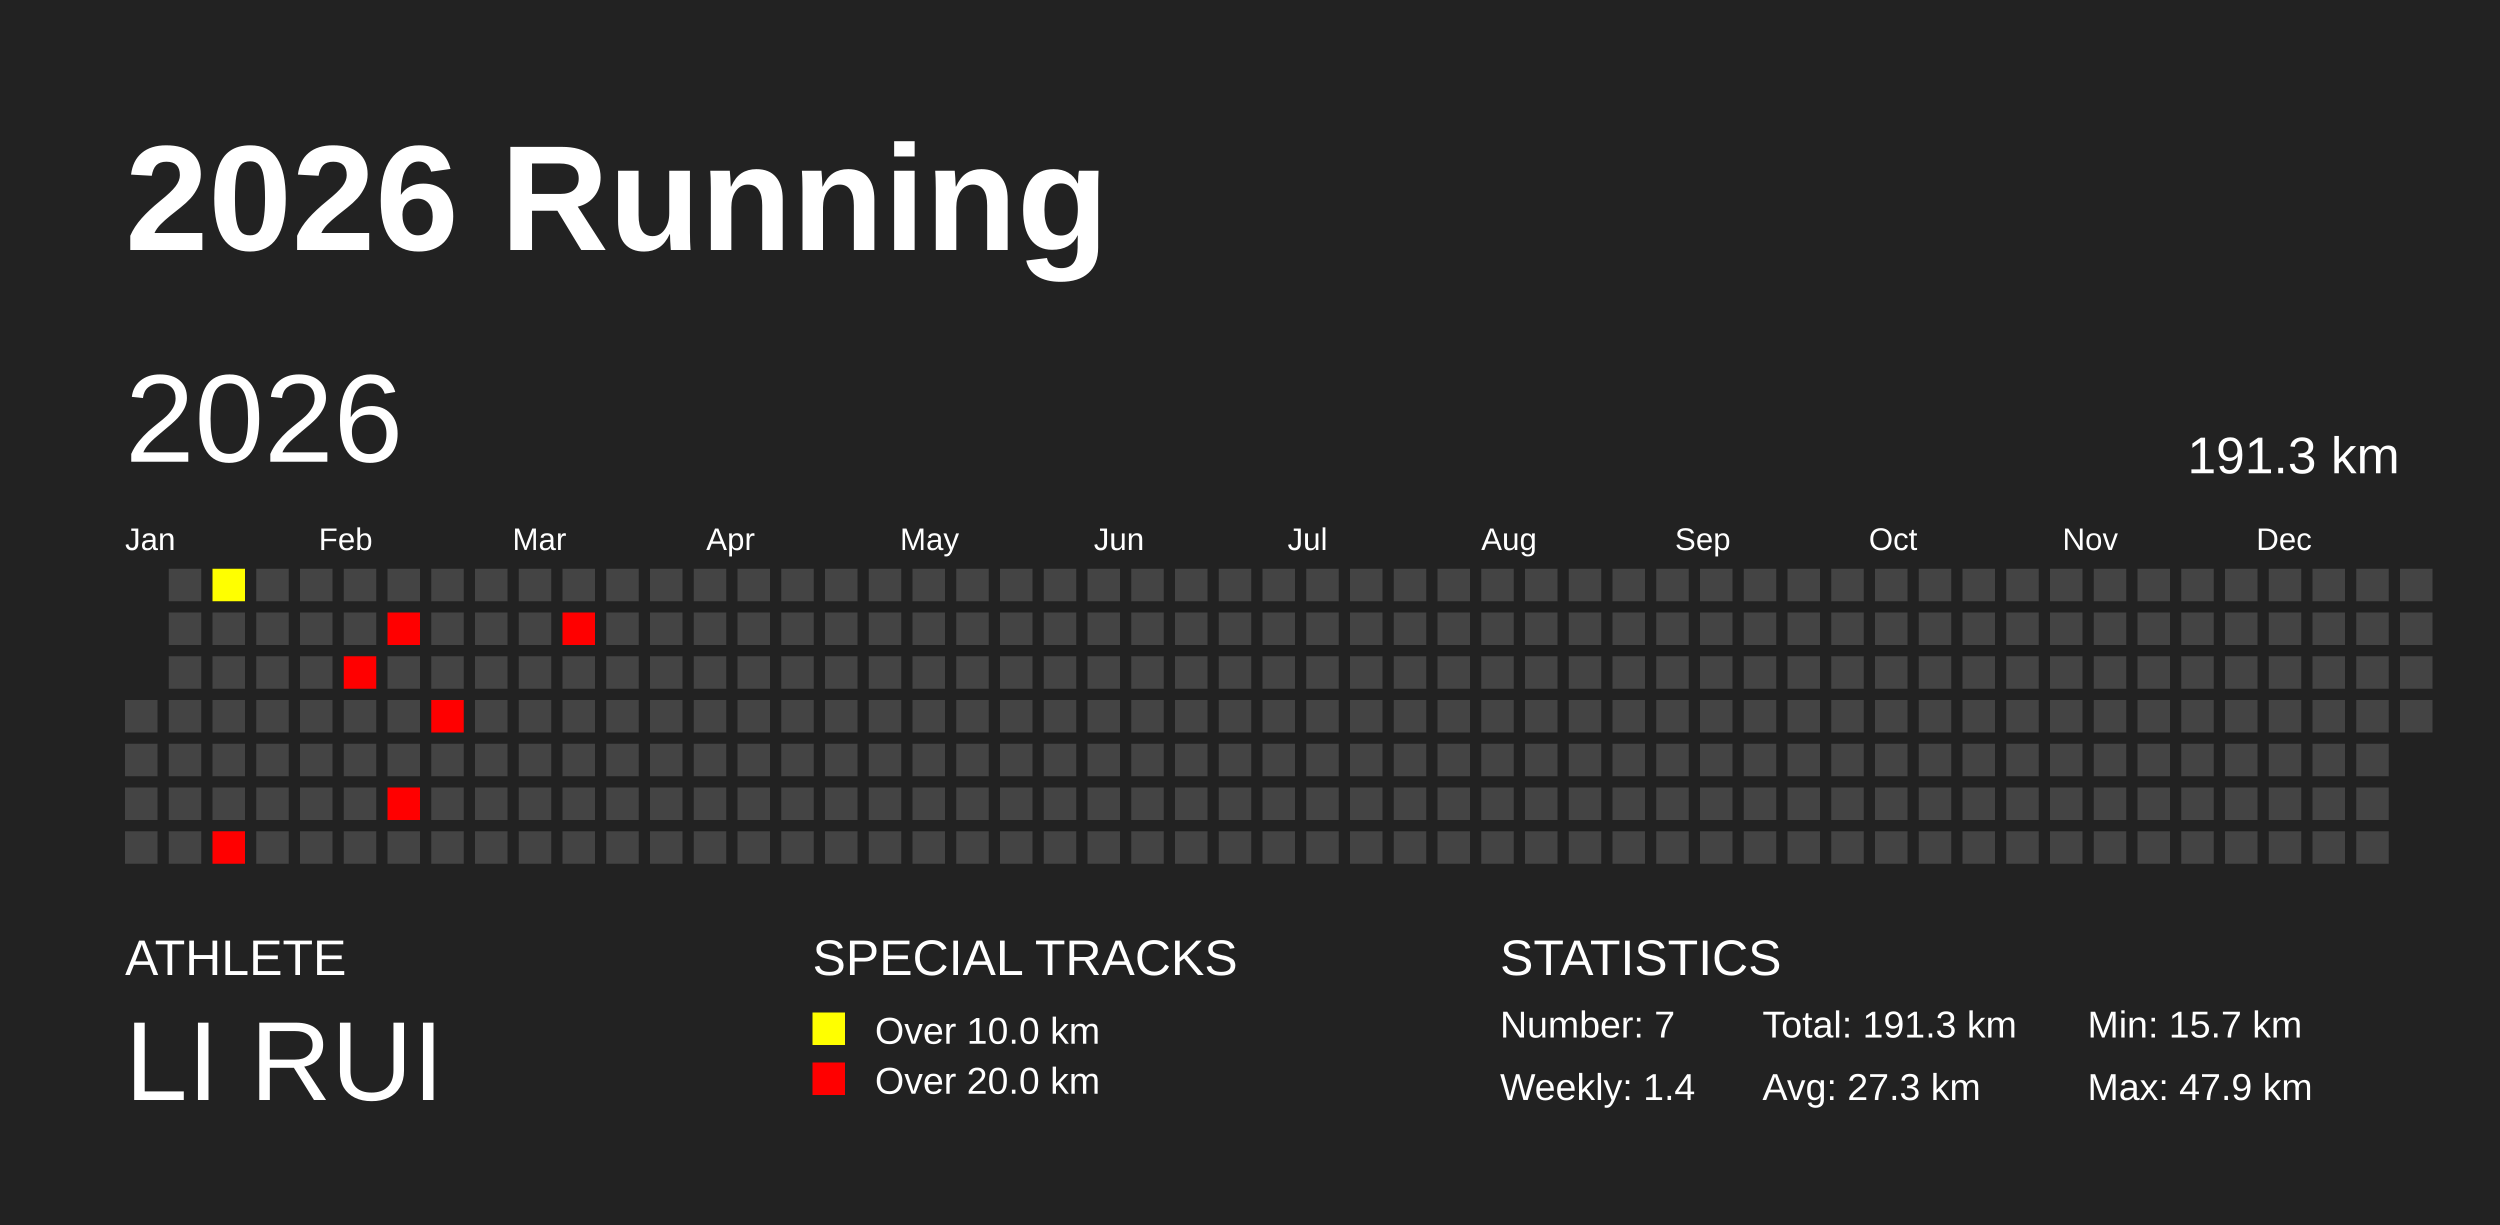
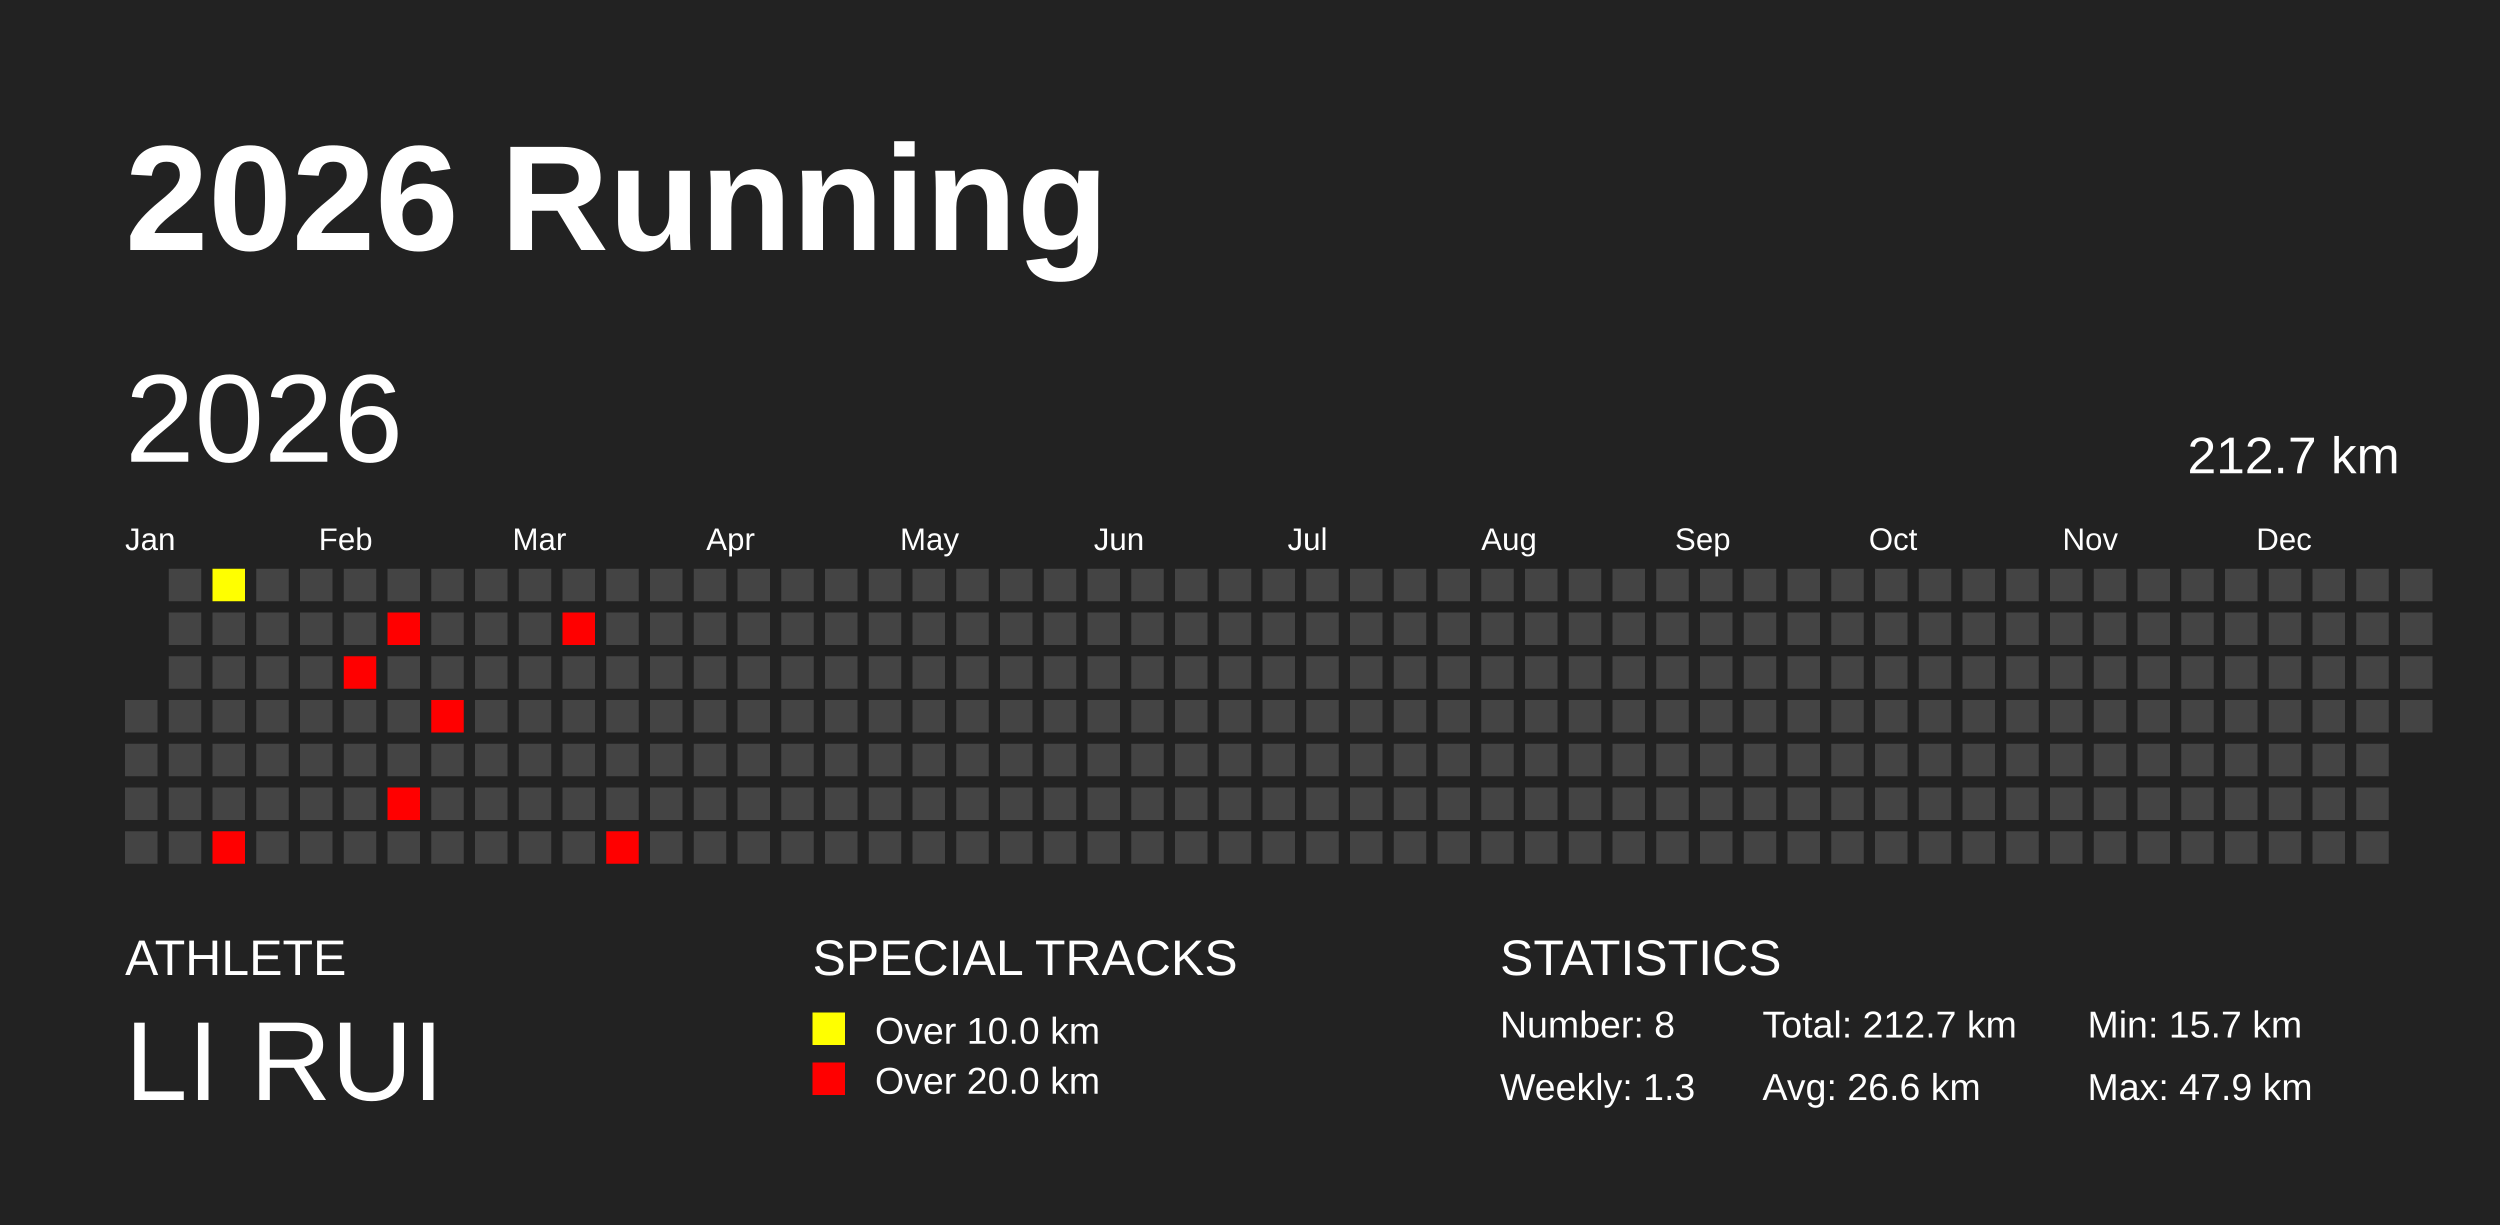
<svg xmlns="http://www.w3.org/2000/svg" baseProfile="full" height="98mm" version="1.1" viewBox="0,0,200,98" width="200mm">
  <defs />
  <rect fill="#222222" height="98" width="200" x="0" y="0" />
  <text fill="#FFFFFF" style="font-size:12px; font-family:Arial; font-weight:bold;" x="10" y="20">2026 Running</text>
  <text fill="#FFFFFF" style="font-size:4px; font-family:Arial" x="10" y="78">ATHLETE</text>
  <text fill="#FFFFFF" style="font-size:9px; font-family:Arial" x="10" y="88">LI RUI</text>
  <text fill="#FFFFFF" style="font-size:4px; font-family:Arial" x="65" y="78">SPECIAL TRACKS</text>
  <rect fill="yellow" height="2.6" width="2.6" x="65" y="81" />
  <text fill="#FFFFFF" style="font-size:3px; font-family:Arial" x="70" y="83.5">Over 10.0 km</text>
  <rect fill="red" height="2.6" width="2.6" x="65" y="85" />
  <text fill="#FFFFFF" style="font-size:3px; font-family:Arial" x="70" y="87.5">Over 20.0 km</text>
  <text fill="#FFFFFF" style="font-size:4px; font-family:Arial" x="120" y="78">STATISTICS</text>
-   <text fill="#FFFFFF" style="font-size:3px; font-family:Arial" x="120" y="83">Number: 7</text>
-   <text fill="#FFFFFF" style="font-size:3px; font-family:Arial" x="120" y="88">Weekly: 1.4</text>
-   <text fill="#FFFFFF" style="font-size:3px; font-family:Arial" x="141" y="83">Total: 191.3 km</text>
-   <text fill="#FFFFFF" style="font-size:3px; font-family:Arial" x="141" y="88">Avg: 27.3 km</text>
+   <text fill="#FFFFFF" style="font-size:3px; font-family:Arial" x="120" y="83">Number: 8</text>
+   <text fill="#FFFFFF" style="font-size:3px; font-family:Arial" x="120" y="88">Weekly: 1.3</text>
+   <text fill="#FFFFFF" style="font-size:3px; font-family:Arial" x="141" y="83">Total: 212.7 km</text>
+   <text fill="#FFFFFF" style="font-size:3px; font-family:Arial" x="141" y="88">Avg: 26.6 km</text>
  <text fill="#FFFFFF" style="font-size:3px; font-family:Arial" x="167" y="83">Min: 15.7 km</text>
  <text fill="#FFFFFF" style="font-size:3px; font-family:Arial" x="167" y="88">Max: 47.9 km</text>
  <text dominant-baseline="hanging" fill="#FFFFFF" style="font-size:10.0px; font-family:Arial;" x="10" y="30">2026</text>
-   <text dominant-baseline="hanging" fill="#FFFFFF" style="font-size:4.125px; font-family:Arial;" x="175" y="35">191.3 km</text>
+   <text dominant-baseline="hanging" fill="#FFFFFF" style="font-size:4.125px; font-family:Arial;" x="175" y="35">212.7 km</text>
  <text fill="#FFFFFF" style="font-size:2.5px; font-family:Arial" x="10.0" y="44">Jan</text>
  <text fill="#FFFFFF" style="font-size:2.5px; font-family:Arial" x="25.5" y="44">Feb</text>
  <text fill="#FFFFFF" style="font-size:2.5px; font-family:Arial" x="41.0" y="44">Mar</text>
  <text fill="#FFFFFF" style="font-size:2.5px; font-family:Arial" x="56.5" y="44">Apr</text>
  <text fill="#FFFFFF" style="font-size:2.5px; font-family:Arial" x="72.0" y="44">May</text>
  <text fill="#FFFFFF" style="font-size:2.5px; font-family:Arial" x="87.5" y="44">Jun</text>
  <text fill="#FFFFFF" style="font-size:2.5px; font-family:Arial" x="103.0" y="44">Jul</text>
  <text fill="#FFFFFF" style="font-size:2.5px; font-family:Arial" x="118.5" y="44">Aug</text>
  <text fill="#FFFFFF" style="font-size:2.5px; font-family:Arial" x="134.0" y="44">Sep</text>
  <text fill="#FFFFFF" style="font-size:2.5px; font-family:Arial" x="149.5" y="44">Oct</text>
  <text fill="#FFFFFF" style="font-size:2.5px; font-family:Arial" x="165.0" y="44">Nov</text>
  <text fill="#FFFFFF" style="font-size:2.5px; font-family:Arial" x="180.5" y="44">Dec</text>
  <rect fill="#444444" height="2.6" width="2.6" x="10.0" y="56.0" />
  <rect fill="#444444" height="2.6" width="2.6" x="10.0" y="59.5" />
  <rect fill="#444444" height="2.6" width="2.6" x="10.0" y="63.0" />
  <rect fill="#444444" height="2.6" width="2.6" x="10.0" y="66.5" />
  <rect fill="#444444" height="2.6" width="2.6" x="13.5" y="45.5" />
  <rect fill="#444444" height="2.6" width="2.6" x="13.5" y="49.0" />
  <rect fill="#444444" height="2.6" width="2.6" x="13.5" y="52.5" />
  <rect fill="#444444" height="2.6" width="2.6" x="13.5" y="56.0" />
  <rect fill="#444444" height="2.6" width="2.6" x="13.5" y="59.5" />
  <rect fill="#444444" height="2.6" width="2.6" x="13.5" y="63.0" />
  <rect fill="#444444" height="2.6" width="2.6" x="13.5" y="66.5" />
  <rect fill="#ffff00" height="2.6" width="2.6" x="17.0" y="45.5" />
  <rect fill="#444444" height="2.6" width="2.6" x="17.0" y="49.0" />
  <rect fill="#444444" height="2.6" width="2.6" x="17.0" y="52.5" />
  <rect fill="#444444" height="2.6" width="2.6" x="17.0" y="56.0" />
  <rect fill="#444444" height="2.6" width="2.6" x="17.0" y="59.5" />
  <rect fill="#444444" height="2.6" width="2.6" x="17.0" y="63.0" />
  <rect fill="red" height="2.6" width="2.6" x="17.0" y="66.5" />
  <rect fill="#444444" height="2.6" width="2.6" x="20.5" y="45.5" />
  <rect fill="#444444" height="2.6" width="2.6" x="20.5" y="49.0" />
  <rect fill="#444444" height="2.6" width="2.6" x="20.5" y="52.5" />
  <rect fill="#444444" height="2.6" width="2.6" x="20.5" y="56.0" />
  <rect fill="#444444" height="2.6" width="2.6" x="20.5" y="59.5" />
  <rect fill="#444444" height="2.6" width="2.6" x="20.5" y="63.0" />
  <rect fill="#444444" height="2.6" width="2.6" x="20.5" y="66.5" />
  <rect fill="#444444" height="2.6" width="2.6" x="24.0" y="45.5" />
  <rect fill="#444444" height="2.6" width="2.6" x="24.0" y="49.0" />
  <rect fill="#444444" height="2.6" width="2.6" x="24.0" y="52.5" />
  <rect fill="#444444" height="2.6" width="2.6" x="24.0" y="56.0" />
  <rect fill="#444444" height="2.6" width="2.6" x="24.0" y="59.5" />
  <rect fill="#444444" height="2.6" width="2.6" x="24.0" y="63.0" />
  <rect fill="#444444" height="2.6" width="2.6" x="24.0" y="66.5" />
  <rect fill="#444444" height="2.6" width="2.6" x="27.5" y="45.5" />
  <rect fill="#444444" height="2.6" width="2.6" x="27.5" y="49.0" />
  <rect fill="red" height="2.6" width="2.6" x="27.5" y="52.5" />
  <rect fill="#444444" height="2.6" width="2.6" x="27.5" y="56.0" />
  <rect fill="#444444" height="2.6" width="2.6" x="27.5" y="59.5" />
  <rect fill="#444444" height="2.6" width="2.6" x="27.5" y="63.0" />
  <rect fill="#444444" height="2.6" width="2.6" x="27.5" y="66.5" />
  <rect fill="#444444" height="2.6" width="2.6" x="31.0" y="45.5" />
  <rect fill="red" height="2.6" width="2.6" x="31.0" y="49.0" />
  <rect fill="#444444" height="2.6" width="2.6" x="31.0" y="52.5" />
  <rect fill="#444444" height="2.6" width="2.6" x="31.0" y="56.0" />
  <rect fill="#444444" height="2.6" width="2.6" x="31.0" y="59.5" />
  <rect fill="red" height="2.6" width="2.6" x="31.0" y="63.0" />
  <rect fill="#444444" height="2.6" width="2.6" x="31.0" y="66.5" />
  <rect fill="#444444" height="2.6" width="2.6" x="34.5" y="45.5" />
  <rect fill="#444444" height="2.6" width="2.6" x="34.5" y="49.0" />
  <rect fill="#444444" height="2.6" width="2.6" x="34.5" y="52.5" />
  <rect fill="red" height="2.6" width="2.6" x="34.5" y="56.0" />
  <rect fill="#444444" height="2.6" width="2.6" x="34.5" y="59.5" />
  <rect fill="#444444" height="2.6" width="2.6" x="34.5" y="63.0" />
  <rect fill="#444444" height="2.6" width="2.6" x="34.5" y="66.5" />
  <rect fill="#444444" height="2.6" width="2.6" x="38.0" y="45.5" />
  <rect fill="#444444" height="2.6" width="2.6" x="38.0" y="49.0" />
  <rect fill="#444444" height="2.6" width="2.6" x="38.0" y="52.5" />
  <rect fill="#444444" height="2.6" width="2.6" x="38.0" y="56.0" />
  <rect fill="#444444" height="2.6" width="2.6" x="38.0" y="59.5" />
  <rect fill="#444444" height="2.6" width="2.6" x="38.0" y="63.0" />
  <rect fill="#444444" height="2.6" width="2.6" x="38.0" y="66.5" />
  <rect fill="#444444" height="2.6" width="2.6" x="41.5" y="45.5" />
  <rect fill="#444444" height="2.6" width="2.6" x="41.5" y="49.0" />
  <rect fill="#444444" height="2.6" width="2.6" x="41.5" y="52.5" />
  <rect fill="#444444" height="2.6" width="2.6" x="41.5" y="56.0" />
  <rect fill="#444444" height="2.6" width="2.6" x="41.5" y="59.5" />
  <rect fill="#444444" height="2.6" width="2.6" x="41.5" y="63.0" />
  <rect fill="#444444" height="2.6" width="2.6" x="41.5" y="66.5" />
  <rect fill="#444444" height="2.6" width="2.6" x="45.0" y="45.5" />
  <rect fill="red" height="2.6" width="2.6" x="45.0" y="49.0" />
  <rect fill="#444444" height="2.6" width="2.6" x="45.0" y="52.5" />
  <rect fill="#444444" height="2.6" width="2.6" x="45.0" y="56.0" />
  <rect fill="#444444" height="2.6" width="2.6" x="45.0" y="59.5" />
  <rect fill="#444444" height="2.6" width="2.6" x="45.0" y="63.0" />
  <rect fill="#444444" height="2.6" width="2.6" x="45.0" y="66.5" />
  <rect fill="#444444" height="2.6" width="2.6" x="48.5" y="45.5" />
  <rect fill="#444444" height="2.6" width="2.6" x="48.5" y="49.0" />
  <rect fill="#444444" height="2.6" width="2.6" x="48.5" y="52.5" />
  <rect fill="#444444" height="2.6" width="2.6" x="48.5" y="56.0" />
  <rect fill="#444444" height="2.6" width="2.6" x="48.5" y="59.5" />
  <rect fill="#444444" height="2.6" width="2.6" x="48.5" y="63.0" />
-   <rect fill="#444444" height="2.6" width="2.6" x="48.5" y="66.5" />
+   <rect fill="red" height="2.6" width="2.6" x="48.5" y="66.5" />
  <rect fill="#444444" height="2.6" width="2.6" x="52.0" y="45.5" />
  <rect fill="#444444" height="2.6" width="2.6" x="52.0" y="49.0" />
  <rect fill="#444444" height="2.6" width="2.6" x="52.0" y="52.5" />
  <rect fill="#444444" height="2.6" width="2.6" x="52.0" y="56.0" />
  <rect fill="#444444" height="2.6" width="2.6" x="52.0" y="59.5" />
  <rect fill="#444444" height="2.6" width="2.6" x="52.0" y="63.0" />
  <rect fill="#444444" height="2.6" width="2.6" x="52.0" y="66.5" />
  <rect fill="#444444" height="2.6" width="2.6" x="55.5" y="45.5" />
  <rect fill="#444444" height="2.6" width="2.6" x="55.5" y="49.0" />
  <rect fill="#444444" height="2.6" width="2.6" x="55.5" y="52.5" />
  <rect fill="#444444" height="2.6" width="2.6" x="55.5" y="56.0" />
  <rect fill="#444444" height="2.6" width="2.6" x="55.5" y="59.5" />
  <rect fill="#444444" height="2.6" width="2.6" x="55.5" y="63.0" />
  <rect fill="#444444" height="2.6" width="2.6" x="55.5" y="66.5" />
  <rect fill="#444444" height="2.6" width="2.6" x="59.0" y="45.5" />
  <rect fill="#444444" height="2.6" width="2.6" x="59.0" y="49.0" />
  <rect fill="#444444" height="2.6" width="2.6" x="59.0" y="52.5" />
  <rect fill="#444444" height="2.6" width="2.6" x="59.0" y="56.0" />
  <rect fill="#444444" height="2.6" width="2.6" x="59.0" y="59.5" />
  <rect fill="#444444" height="2.6" width="2.6" x="59.0" y="63.0" />
  <rect fill="#444444" height="2.6" width="2.6" x="59.0" y="66.5" />
  <rect fill="#444444" height="2.6" width="2.6" x="62.5" y="45.5" />
  <rect fill="#444444" height="2.6" width="2.6" x="62.5" y="49.0" />
  <rect fill="#444444" height="2.6" width="2.6" x="62.5" y="52.5" />
  <rect fill="#444444" height="2.6" width="2.6" x="62.5" y="56.0" />
  <rect fill="#444444" height="2.6" width="2.6" x="62.5" y="59.5" />
  <rect fill="#444444" height="2.6" width="2.6" x="62.5" y="63.0" />
  <rect fill="#444444" height="2.6" width="2.6" x="62.5" y="66.5" />
  <rect fill="#444444" height="2.6" width="2.6" x="66.0" y="45.5" />
  <rect fill="#444444" height="2.6" width="2.6" x="66.0" y="49.0" />
  <rect fill="#444444" height="2.6" width="2.6" x="66.0" y="52.5" />
  <rect fill="#444444" height="2.6" width="2.6" x="66.0" y="56.0" />
  <rect fill="#444444" height="2.6" width="2.6" x="66.0" y="59.5" />
  <rect fill="#444444" height="2.6" width="2.6" x="66.0" y="63.0" />
  <rect fill="#444444" height="2.6" width="2.6" x="66.0" y="66.5" />
  <rect fill="#444444" height="2.6" width="2.6" x="69.5" y="45.5" />
  <rect fill="#444444" height="2.6" width="2.6" x="69.5" y="49.0" />
  <rect fill="#444444" height="2.6" width="2.6" x="69.5" y="52.5" />
  <rect fill="#444444" height="2.6" width="2.6" x="69.5" y="56.0" />
  <rect fill="#444444" height="2.6" width="2.6" x="69.5" y="59.5" />
  <rect fill="#444444" height="2.6" width="2.6" x="69.5" y="63.0" />
  <rect fill="#444444" height="2.6" width="2.6" x="69.5" y="66.5" />
  <rect fill="#444444" height="2.6" width="2.6" x="73.0" y="45.5" />
  <rect fill="#444444" height="2.6" width="2.6" x="73.0" y="49.0" />
  <rect fill="#444444" height="2.6" width="2.6" x="73.0" y="52.5" />
  <rect fill="#444444" height="2.6" width="2.6" x="73.0" y="56.0" />
  <rect fill="#444444" height="2.6" width="2.6" x="73.0" y="59.5" />
  <rect fill="#444444" height="2.6" width="2.6" x="73.0" y="63.0" />
  <rect fill="#444444" height="2.6" width="2.6" x="73.0" y="66.5" />
  <rect fill="#444444" height="2.6" width="2.6" x="76.5" y="45.5" />
  <rect fill="#444444" height="2.6" width="2.6" x="76.5" y="49.0" />
  <rect fill="#444444" height="2.6" width="2.6" x="76.5" y="52.5" />
  <rect fill="#444444" height="2.6" width="2.6" x="76.5" y="56.0" />
  <rect fill="#444444" height="2.6" width="2.6" x="76.5" y="59.5" />
  <rect fill="#444444" height="2.6" width="2.6" x="76.5" y="63.0" />
  <rect fill="#444444" height="2.6" width="2.6" x="76.5" y="66.5" />
  <rect fill="#444444" height="2.6" width="2.6" x="80.0" y="45.5" />
  <rect fill="#444444" height="2.6" width="2.6" x="80.0" y="49.0" />
  <rect fill="#444444" height="2.6" width="2.6" x="80.0" y="52.5" />
  <rect fill="#444444" height="2.6" width="2.6" x="80.0" y="56.0" />
  <rect fill="#444444" height="2.6" width="2.6" x="80.0" y="59.5" />
  <rect fill="#444444" height="2.6" width="2.6" x="80.0" y="63.0" />
  <rect fill="#444444" height="2.6" width="2.6" x="80.0" y="66.5" />
  <rect fill="#444444" height="2.6" width="2.6" x="83.5" y="45.5" />
  <rect fill="#444444" height="2.6" width="2.6" x="83.5" y="49.0" />
  <rect fill="#444444" height="2.6" width="2.6" x="83.5" y="52.5" />
  <rect fill="#444444" height="2.6" width="2.6" x="83.5" y="56.0" />
  <rect fill="#444444" height="2.6" width="2.6" x="83.5" y="59.5" />
  <rect fill="#444444" height="2.6" width="2.6" x="83.5" y="63.0" />
  <rect fill="#444444" height="2.6" width="2.6" x="83.5" y="66.5" />
  <rect fill="#444444" height="2.6" width="2.6" x="87.0" y="45.5" />
  <rect fill="#444444" height="2.6" width="2.6" x="87.0" y="49.0" />
  <rect fill="#444444" height="2.6" width="2.6" x="87.0" y="52.5" />
  <rect fill="#444444" height="2.6" width="2.6" x="87.0" y="56.0" />
  <rect fill="#444444" height="2.6" width="2.6" x="87.0" y="59.5" />
  <rect fill="#444444" height="2.6" width="2.6" x="87.0" y="63.0" />
  <rect fill="#444444" height="2.6" width="2.6" x="87.0" y="66.5" />
  <rect fill="#444444" height="2.6" width="2.6" x="90.5" y="45.5" />
  <rect fill="#444444" height="2.6" width="2.6" x="90.5" y="49.0" />
  <rect fill="#444444" height="2.6" width="2.6" x="90.5" y="52.5" />
  <rect fill="#444444" height="2.6" width="2.6" x="90.5" y="56.0" />
  <rect fill="#444444" height="2.6" width="2.6" x="90.5" y="59.5" />
  <rect fill="#444444" height="2.6" width="2.6" x="90.5" y="63.0" />
  <rect fill="#444444" height="2.6" width="2.6" x="90.5" y="66.5" />
  <rect fill="#444444" height="2.6" width="2.6" x="94.0" y="45.5" />
  <rect fill="#444444" height="2.6" width="2.6" x="94.0" y="49.0" />
  <rect fill="#444444" height="2.6" width="2.6" x="94.0" y="52.5" />
  <rect fill="#444444" height="2.6" width="2.6" x="94.0" y="56.0" />
  <rect fill="#444444" height="2.6" width="2.6" x="94.0" y="59.5" />
  <rect fill="#444444" height="2.6" width="2.6" x="94.0" y="63.0" />
  <rect fill="#444444" height="2.6" width="2.6" x="94.0" y="66.5" />
  <rect fill="#444444" height="2.6" width="2.6" x="97.5" y="45.5" />
  <rect fill="#444444" height="2.6" width="2.6" x="97.5" y="49.0" />
  <rect fill="#444444" height="2.6" width="2.6" x="97.5" y="52.5" />
  <rect fill="#444444" height="2.6" width="2.6" x="97.5" y="56.0" />
  <rect fill="#444444" height="2.6" width="2.6" x="97.5" y="59.5" />
  <rect fill="#444444" height="2.6" width="2.6" x="97.5" y="63.0" />
  <rect fill="#444444" height="2.6" width="2.6" x="97.5" y="66.5" />
  <rect fill="#444444" height="2.6" width="2.6" x="101.0" y="45.5" />
  <rect fill="#444444" height="2.6" width="2.6" x="101.0" y="49.0" />
  <rect fill="#444444" height="2.6" width="2.6" x="101.0" y="52.5" />
  <rect fill="#444444" height="2.6" width="2.6" x="101.0" y="56.0" />
  <rect fill="#444444" height="2.6" width="2.6" x="101.0" y="59.5" />
  <rect fill="#444444" height="2.6" width="2.6" x="101.0" y="63.0" />
  <rect fill="#444444" height="2.6" width="2.6" x="101.0" y="66.5" />
  <rect fill="#444444" height="2.6" width="2.6" x="104.5" y="45.5" />
  <rect fill="#444444" height="2.6" width="2.6" x="104.5" y="49.0" />
  <rect fill="#444444" height="2.6" width="2.6" x="104.5" y="52.5" />
  <rect fill="#444444" height="2.6" width="2.6" x="104.5" y="56.0" />
  <rect fill="#444444" height="2.6" width="2.6" x="104.5" y="59.5" />
  <rect fill="#444444" height="2.6" width="2.6" x="104.5" y="63.0" />
  <rect fill="#444444" height="2.6" width="2.6" x="104.5" y="66.5" />
  <rect fill="#444444" height="2.6" width="2.6" x="108.0" y="45.5" />
  <rect fill="#444444" height="2.6" width="2.6" x="108.0" y="49.0" />
  <rect fill="#444444" height="2.6" width="2.6" x="108.0" y="52.5" />
  <rect fill="#444444" height="2.6" width="2.6" x="108.0" y="56.0" />
  <rect fill="#444444" height="2.6" width="2.6" x="108.0" y="59.5" />
  <rect fill="#444444" height="2.6" width="2.6" x="108.0" y="63.0" />
  <rect fill="#444444" height="2.6" width="2.6" x="108.0" y="66.5" />
  <rect fill="#444444" height="2.6" width="2.6" x="111.5" y="45.5" />
  <rect fill="#444444" height="2.6" width="2.6" x="111.5" y="49.0" />
  <rect fill="#444444" height="2.6" width="2.6" x="111.5" y="52.5" />
  <rect fill="#444444" height="2.6" width="2.6" x="111.5" y="56.0" />
  <rect fill="#444444" height="2.6" width="2.6" x="111.5" y="59.5" />
  <rect fill="#444444" height="2.6" width="2.6" x="111.5" y="63.0" />
  <rect fill="#444444" height="2.6" width="2.6" x="111.5" y="66.5" />
  <rect fill="#444444" height="2.6" width="2.6" x="115.0" y="45.5" />
  <rect fill="#444444" height="2.6" width="2.6" x="115.0" y="49.0" />
  <rect fill="#444444" height="2.6" width="2.6" x="115.0" y="52.5" />
  <rect fill="#444444" height="2.6" width="2.6" x="115.0" y="56.0" />
  <rect fill="#444444" height="2.6" width="2.6" x="115.0" y="59.5" />
  <rect fill="#444444" height="2.6" width="2.6" x="115.0" y="63.0" />
  <rect fill="#444444" height="2.6" width="2.6" x="115.0" y="66.5" />
  <rect fill="#444444" height="2.6" width="2.6" x="118.5" y="45.5" />
  <rect fill="#444444" height="2.6" width="2.6" x="118.5" y="49.0" />
  <rect fill="#444444" height="2.6" width="2.6" x="118.5" y="52.5" />
  <rect fill="#444444" height="2.6" width="2.6" x="118.5" y="56.0" />
  <rect fill="#444444" height="2.6" width="2.6" x="118.5" y="59.5" />
  <rect fill="#444444" height="2.6" width="2.6" x="118.5" y="63.0" />
  <rect fill="#444444" height="2.6" width="2.6" x="118.5" y="66.5" />
  <rect fill="#444444" height="2.6" width="2.6" x="122.0" y="45.5" />
  <rect fill="#444444" height="2.6" width="2.6" x="122.0" y="49.0" />
  <rect fill="#444444" height="2.6" width="2.6" x="122.0" y="52.5" />
  <rect fill="#444444" height="2.6" width="2.6" x="122.0" y="56.0" />
  <rect fill="#444444" height="2.6" width="2.6" x="122.0" y="59.5" />
  <rect fill="#444444" height="2.6" width="2.6" x="122.0" y="63.0" />
  <rect fill="#444444" height="2.6" width="2.6" x="122.0" y="66.5" />
  <rect fill="#444444" height="2.6" width="2.6" x="125.5" y="45.5" />
  <rect fill="#444444" height="2.6" width="2.6" x="125.5" y="49.0" />
  <rect fill="#444444" height="2.6" width="2.6" x="125.5" y="52.5" />
  <rect fill="#444444" height="2.6" width="2.6" x="125.5" y="56.0" />
  <rect fill="#444444" height="2.6" width="2.6" x="125.5" y="59.5" />
  <rect fill="#444444" height="2.6" width="2.6" x="125.5" y="63.0" />
  <rect fill="#444444" height="2.6" width="2.6" x="125.5" y="66.5" />
  <rect fill="#444444" height="2.6" width="2.6" x="129.0" y="45.5" />
  <rect fill="#444444" height="2.6" width="2.6" x="129.0" y="49.0" />
  <rect fill="#444444" height="2.6" width="2.6" x="129.0" y="52.5" />
  <rect fill="#444444" height="2.6" width="2.6" x="129.0" y="56.0" />
  <rect fill="#444444" height="2.6" width="2.6" x="129.0" y="59.5" />
  <rect fill="#444444" height="2.6" width="2.6" x="129.0" y="63.0" />
  <rect fill="#444444" height="2.6" width="2.6" x="129.0" y="66.5" />
  <rect fill="#444444" height="2.6" width="2.6" x="132.5" y="45.5" />
  <rect fill="#444444" height="2.6" width="2.6" x="132.5" y="49.0" />
  <rect fill="#444444" height="2.6" width="2.6" x="132.5" y="52.5" />
  <rect fill="#444444" height="2.6" width="2.6" x="132.5" y="56.0" />
  <rect fill="#444444" height="2.6" width="2.6" x="132.5" y="59.5" />
  <rect fill="#444444" height="2.6" width="2.6" x="132.5" y="63.0" />
  <rect fill="#444444" height="2.6" width="2.6" x="132.5" y="66.5" />
  <rect fill="#444444" height="2.6" width="2.6" x="136.0" y="45.5" />
  <rect fill="#444444" height="2.6" width="2.6" x="136.0" y="49.0" />
  <rect fill="#444444" height="2.6" width="2.6" x="136.0" y="52.5" />
  <rect fill="#444444" height="2.6" width="2.6" x="136.0" y="56.0" />
  <rect fill="#444444" height="2.6" width="2.6" x="136.0" y="59.5" />
  <rect fill="#444444" height="2.6" width="2.6" x="136.0" y="63.0" />
  <rect fill="#444444" height="2.6" width="2.6" x="136.0" y="66.5" />
  <rect fill="#444444" height="2.6" width="2.6" x="139.5" y="45.5" />
  <rect fill="#444444" height="2.6" width="2.6" x="139.5" y="49.0" />
  <rect fill="#444444" height="2.6" width="2.6" x="139.5" y="52.5" />
  <rect fill="#444444" height="2.6" width="2.6" x="139.5" y="56.0" />
  <rect fill="#444444" height="2.6" width="2.6" x="139.5" y="59.5" />
  <rect fill="#444444" height="2.6" width="2.6" x="139.5" y="63.0" />
  <rect fill="#444444" height="2.6" width="2.6" x="139.5" y="66.5" />
  <rect fill="#444444" height="2.6" width="2.6" x="143.0" y="45.5" />
  <rect fill="#444444" height="2.6" width="2.6" x="143.0" y="49.0" />
  <rect fill="#444444" height="2.6" width="2.6" x="143.0" y="52.5" />
  <rect fill="#444444" height="2.6" width="2.6" x="143.0" y="56.0" />
  <rect fill="#444444" height="2.6" width="2.6" x="143.0" y="59.5" />
  <rect fill="#444444" height="2.6" width="2.6" x="143.0" y="63.0" />
  <rect fill="#444444" height="2.6" width="2.6" x="143.0" y="66.5" />
  <rect fill="#444444" height="2.6" width="2.6" x="146.5" y="45.5" />
  <rect fill="#444444" height="2.6" width="2.6" x="146.5" y="49.0" />
  <rect fill="#444444" height="2.6" width="2.6" x="146.5" y="52.5" />
  <rect fill="#444444" height="2.6" width="2.6" x="146.5" y="56.0" />
  <rect fill="#444444" height="2.6" width="2.6" x="146.5" y="59.5" />
  <rect fill="#444444" height="2.6" width="2.6" x="146.5" y="63.0" />
  <rect fill="#444444" height="2.6" width="2.6" x="146.5" y="66.5" />
  <rect fill="#444444" height="2.6" width="2.6" x="150.0" y="45.5" />
  <rect fill="#444444" height="2.6" width="2.6" x="150.0" y="49.0" />
  <rect fill="#444444" height="2.6" width="2.6" x="150.0" y="52.5" />
  <rect fill="#444444" height="2.6" width="2.6" x="150.0" y="56.0" />
  <rect fill="#444444" height="2.6" width="2.6" x="150.0" y="59.5" />
  <rect fill="#444444" height="2.6" width="2.6" x="150.0" y="63.0" />
  <rect fill="#444444" height="2.6" width="2.6" x="150.0" y="66.5" />
  <rect fill="#444444" height="2.6" width="2.6" x="153.5" y="45.5" />
  <rect fill="#444444" height="2.6" width="2.6" x="153.5" y="49.0" />
  <rect fill="#444444" height="2.6" width="2.6" x="153.5" y="52.5" />
  <rect fill="#444444" height="2.6" width="2.6" x="153.5" y="56.0" />
  <rect fill="#444444" height="2.6" width="2.6" x="153.5" y="59.5" />
  <rect fill="#444444" height="2.6" width="2.6" x="153.5" y="63.0" />
  <rect fill="#444444" height="2.6" width="2.6" x="153.5" y="66.5" />
  <rect fill="#444444" height="2.6" width="2.6" x="157.0" y="45.5" />
  <rect fill="#444444" height="2.6" width="2.6" x="157.0" y="49.0" />
  <rect fill="#444444" height="2.6" width="2.6" x="157.0" y="52.5" />
  <rect fill="#444444" height="2.6" width="2.6" x="157.0" y="56.0" />
  <rect fill="#444444" height="2.6" width="2.6" x="157.0" y="59.5" />
  <rect fill="#444444" height="2.6" width="2.6" x="157.0" y="63.0" />
  <rect fill="#444444" height="2.6" width="2.6" x="157.0" y="66.5" />
  <rect fill="#444444" height="2.6" width="2.6" x="160.5" y="45.5" />
  <rect fill="#444444" height="2.6" width="2.6" x="160.5" y="49.0" />
  <rect fill="#444444" height="2.6" width="2.6" x="160.5" y="52.5" />
  <rect fill="#444444" height="2.6" width="2.6" x="160.5" y="56.0" />
  <rect fill="#444444" height="2.6" width="2.6" x="160.5" y="59.5" />
  <rect fill="#444444" height="2.6" width="2.6" x="160.5" y="63.0" />
  <rect fill="#444444" height="2.6" width="2.6" x="160.5" y="66.5" />
  <rect fill="#444444" height="2.6" width="2.6" x="164.0" y="45.5" />
  <rect fill="#444444" height="2.6" width="2.6" x="164.0" y="49.0" />
  <rect fill="#444444" height="2.6" width="2.6" x="164.0" y="52.5" />
  <rect fill="#444444" height="2.6" width="2.6" x="164.0" y="56.0" />
  <rect fill="#444444" height="2.6" width="2.6" x="164.0" y="59.5" />
  <rect fill="#444444" height="2.6" width="2.6" x="164.0" y="63.0" />
  <rect fill="#444444" height="2.6" width="2.6" x="164.0" y="66.5" />
  <rect fill="#444444" height="2.6" width="2.6" x="167.5" y="45.5" />
  <rect fill="#444444" height="2.6" width="2.6" x="167.5" y="49.0" />
  <rect fill="#444444" height="2.6" width="2.6" x="167.5" y="52.5" />
  <rect fill="#444444" height="2.6" width="2.6" x="167.5" y="56.0" />
  <rect fill="#444444" height="2.6" width="2.6" x="167.5" y="59.5" />
  <rect fill="#444444" height="2.6" width="2.6" x="167.5" y="63.0" />
  <rect fill="#444444" height="2.6" width="2.6" x="167.5" y="66.5" />
  <rect fill="#444444" height="2.6" width="2.6" x="171.0" y="45.5" />
  <rect fill="#444444" height="2.6" width="2.6" x="171.0" y="49.0" />
  <rect fill="#444444" height="2.6" width="2.6" x="171.0" y="52.5" />
  <rect fill="#444444" height="2.6" width="2.6" x="171.0" y="56.0" />
  <rect fill="#444444" height="2.6" width="2.6" x="171.0" y="59.5" />
  <rect fill="#444444" height="2.6" width="2.6" x="171.0" y="63.0" />
  <rect fill="#444444" height="2.6" width="2.6" x="171.0" y="66.5" />
  <rect fill="#444444" height="2.6" width="2.6" x="174.5" y="45.5" />
  <rect fill="#444444" height="2.6" width="2.6" x="174.5" y="49.0" />
  <rect fill="#444444" height="2.6" width="2.6" x="174.5" y="52.5" />
  <rect fill="#444444" height="2.6" width="2.6" x="174.5" y="56.0" />
  <rect fill="#444444" height="2.6" width="2.6" x="174.5" y="59.5" />
  <rect fill="#444444" height="2.6" width="2.6" x="174.5" y="63.0" />
  <rect fill="#444444" height="2.6" width="2.6" x="174.5" y="66.5" />
  <rect fill="#444444" height="2.6" width="2.6" x="178.0" y="45.5" />
  <rect fill="#444444" height="2.6" width="2.6" x="178.0" y="49.0" />
  <rect fill="#444444" height="2.6" width="2.6" x="178.0" y="52.5" />
  <rect fill="#444444" height="2.6" width="2.6" x="178.0" y="56.0" />
  <rect fill="#444444" height="2.6" width="2.6" x="178.0" y="59.5" />
  <rect fill="#444444" height="2.6" width="2.6" x="178.0" y="63.0" />
  <rect fill="#444444" height="2.6" width="2.6" x="178.0" y="66.5" />
  <rect fill="#444444" height="2.6" width="2.6" x="181.5" y="45.5" />
  <rect fill="#444444" height="2.6" width="2.6" x="181.5" y="49.0" />
  <rect fill="#444444" height="2.6" width="2.6" x="181.5" y="52.5" />
  <rect fill="#444444" height="2.6" width="2.6" x="181.5" y="56.0" />
  <rect fill="#444444" height="2.6" width="2.6" x="181.5" y="59.5" />
  <rect fill="#444444" height="2.6" width="2.6" x="181.5" y="63.0" />
  <rect fill="#444444" height="2.6" width="2.6" x="181.5" y="66.5" />
  <rect fill="#444444" height="2.6" width="2.6" x="185.0" y="45.5" />
  <rect fill="#444444" height="2.6" width="2.6" x="185.0" y="49.0" />
  <rect fill="#444444" height="2.6" width="2.6" x="185.0" y="52.5" />
  <rect fill="#444444" height="2.6" width="2.6" x="185.0" y="56.0" />
  <rect fill="#444444" height="2.6" width="2.6" x="185.0" y="59.5" />
  <rect fill="#444444" height="2.6" width="2.6" x="185.0" y="63.0" />
  <rect fill="#444444" height="2.6" width="2.6" x="185.0" y="66.5" />
  <rect fill="#444444" height="2.6" width="2.6" x="188.5" y="45.5" />
  <rect fill="#444444" height="2.6" width="2.6" x="188.5" y="49.0" />
  <rect fill="#444444" height="2.6" width="2.6" x="188.5" y="52.5" />
  <rect fill="#444444" height="2.6" width="2.6" x="188.5" y="56.0" />
  <rect fill="#444444" height="2.6" width="2.6" x="188.5" y="59.5" />
  <rect fill="#444444" height="2.6" width="2.6" x="188.5" y="63.0" />
  <rect fill="#444444" height="2.6" width="2.6" x="188.5" y="66.5" />
  <rect fill="#444444" height="2.6" width="2.6" x="192.0" y="45.5" />
  <rect fill="#444444" height="2.6" width="2.6" x="192.0" y="49.0" />
  <rect fill="#444444" height="2.6" width="2.6" x="192.0" y="52.5" />
  <rect fill="#444444" height="2.6" width="2.6" x="192.0" y="56.0" />
</svg>
